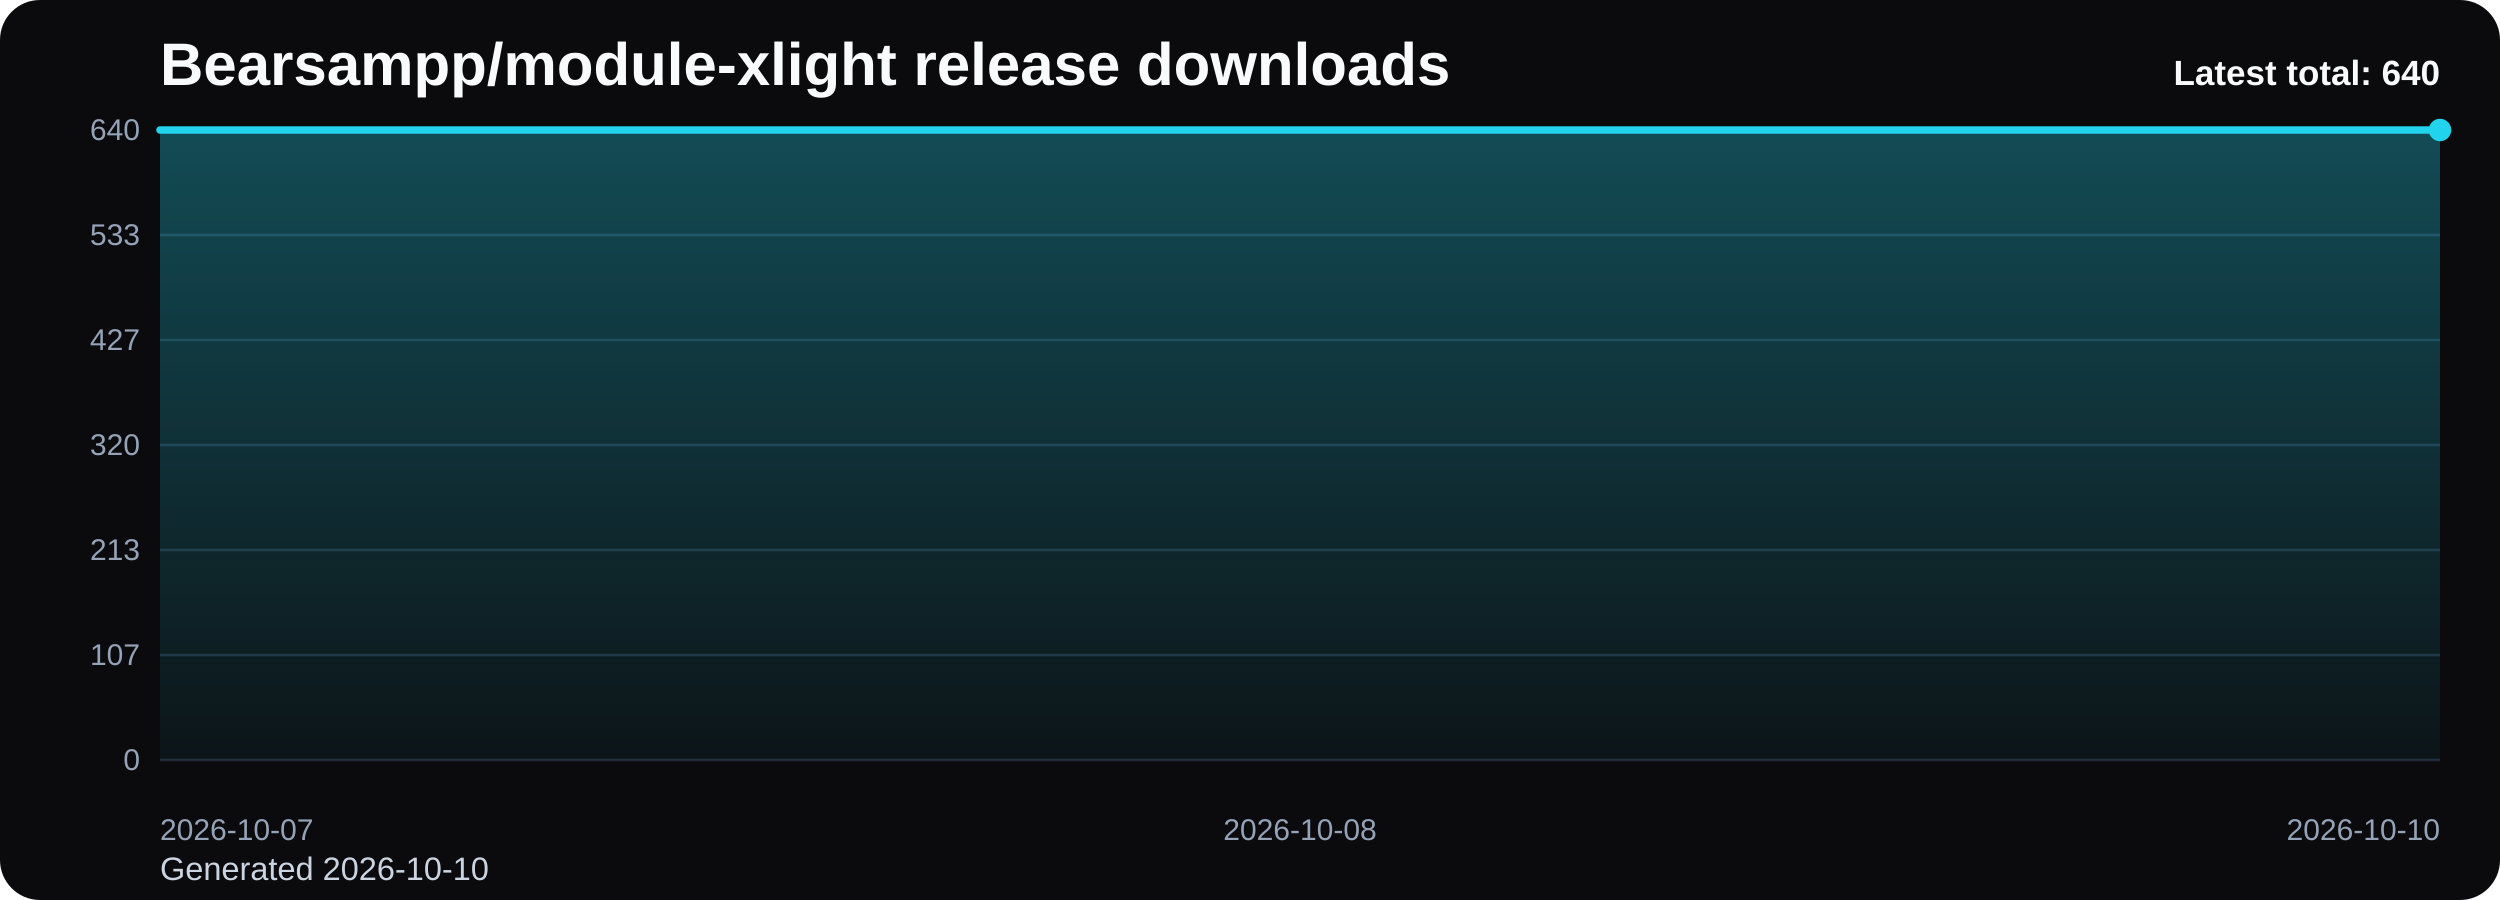
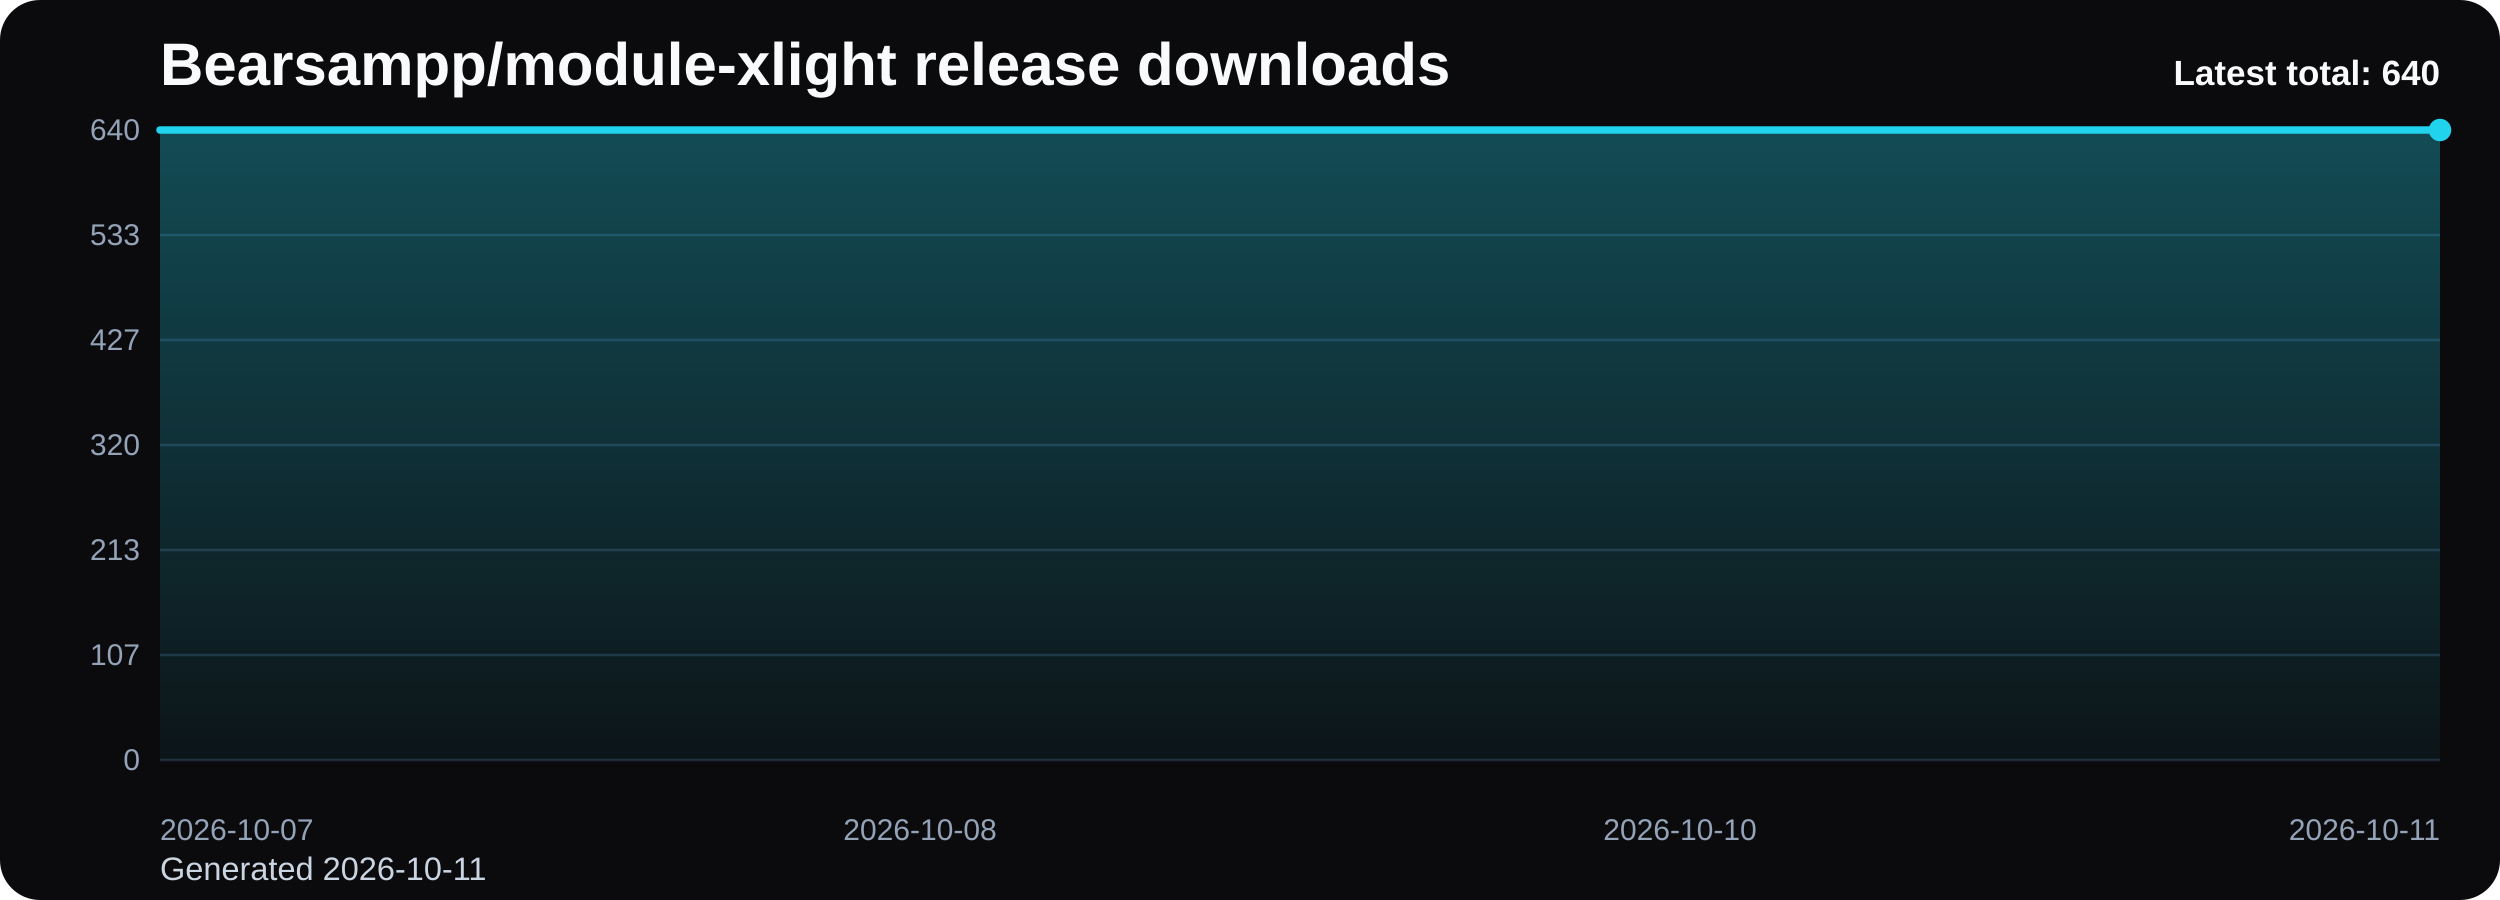
<svg xmlns="http://www.w3.org/2000/svg" viewBox="0 0 1000 360" role="img" aria-label="Bearsampp/module-xlight release downloads chart">
  <defs>
    <linearGradient id="fill-total-trend-black" x1="0" y1="0" x2="0" y2="1">
      <stop offset="0%" stop-color="#22d3ee" stop-opacity="0.32" />
      <stop offset="100%" stop-color="#22d3ee" stop-opacity="0.05" />
    </linearGradient>
    <style>
      .bg { fill: #0b0b0d; }
      .title { font: 700 24px Arial, sans-serif; fill: #f8fafc; }
      .sub { font: 400 13px Arial, sans-serif; fill: #cbd5e1; }
      .grid { stroke: #1f2937; stroke-width: 1; }
      .axis { font: 400 12px Arial, sans-serif; fill: #94a3b8; }
      .line { fill: none; stroke: #22d3ee; stroke-width: 3; stroke-linecap: round; stroke-linejoin: round; }
      .dot { fill: #22d3ee; }
      .value { font: 600 11px Arial, sans-serif; fill: #cbd5e1; }
      .latest { font: 700 14px Arial, sans-serif; fill: #f8fafc; }
    </style>
  </defs>
  <rect class="bg" x="0" y="0" width="1000" height="360" rx="16" />
  <text class="title" x="64" y="34">Bearsampp/module-xlight release downloads</text>
-   <text class="sub" x="64" y="352">Generated 2026-10-10</text>
+   <text class="sub" x="64" y="352">Generated 2026-10-11</text>
  <line x1="64" y1="52.00" x2="976" y2="52.00" class="grid" />
  <text x="56" y="56.00" text-anchor="end" class="axis">640</text>
  <line x1="64" y1="94.00" x2="976" y2="94.00" class="grid" />
  <text x="56" y="98.00" text-anchor="end" class="axis">533</text>
  <line x1="64" y1="136.00" x2="976" y2="136.00" class="grid" />
  <text x="56" y="140.00" text-anchor="end" class="axis">427</text>
  <line x1="64" y1="178.00" x2="976" y2="178.00" class="grid" />
  <text x="56" y="182.00" text-anchor="end" class="axis">320</text>
  <line x1="64" y1="220.00" x2="976" y2="220.00" class="grid" />
  <text x="56" y="224.00" text-anchor="end" class="axis">213</text>
  <line x1="64" y1="262.00" x2="976" y2="262.00" class="grid" />
  <text x="56" y="266.00" text-anchor="end" class="axis">107</text>
  <line x1="64" y1="304.00" x2="976" y2="304.00" class="grid" />
  <text x="56" y="308.00" text-anchor="end" class="axis">0</text>
-   <path d="M 64.00 304 L 64.00 52.00 L 520.00 52.00 L 976.00 52.00 L 976.00 304 Z" fill="url(#fill-total-trend-black)" />
-   <polyline class="line" points="64.00,52.00 520.00,52.00 976.00,52.00" />
+   <path d="M 64.00 304 L 64.00 52.00 L 368.00 52.00 L 672.00 52.00 L 976.00 52.00 L 976.00 304 Z" fill="url(#fill-total-trend-black)" />
+   <polyline class="line" points="64.00,52.00 368.00,52.00 672.00,52.00 976.00,52.00" />
  <circle class="dot" cx="976.00" cy="52.00" r="4.5" />
  <text class="axis" x="64.00" y="336" text-anchor="start">2026-10-07</text>
-   <text class="axis" x="520.00" y="336" text-anchor="middle">2026-10-08</text>
-   <text class="axis" x="976.00" y="336" text-anchor="end">2026-10-10</text>
+   <text class="axis" x="368.00" y="336" text-anchor="middle">2026-10-08</text>
+   <text class="axis" x="672.00" y="336" text-anchor="middle">2026-10-10</text>
+   <text class="axis" x="976.00" y="336" text-anchor="end">2026-10-11</text>
  <text class="latest" x="976" y="34" text-anchor="end">Latest total: 640</text>
</svg>
